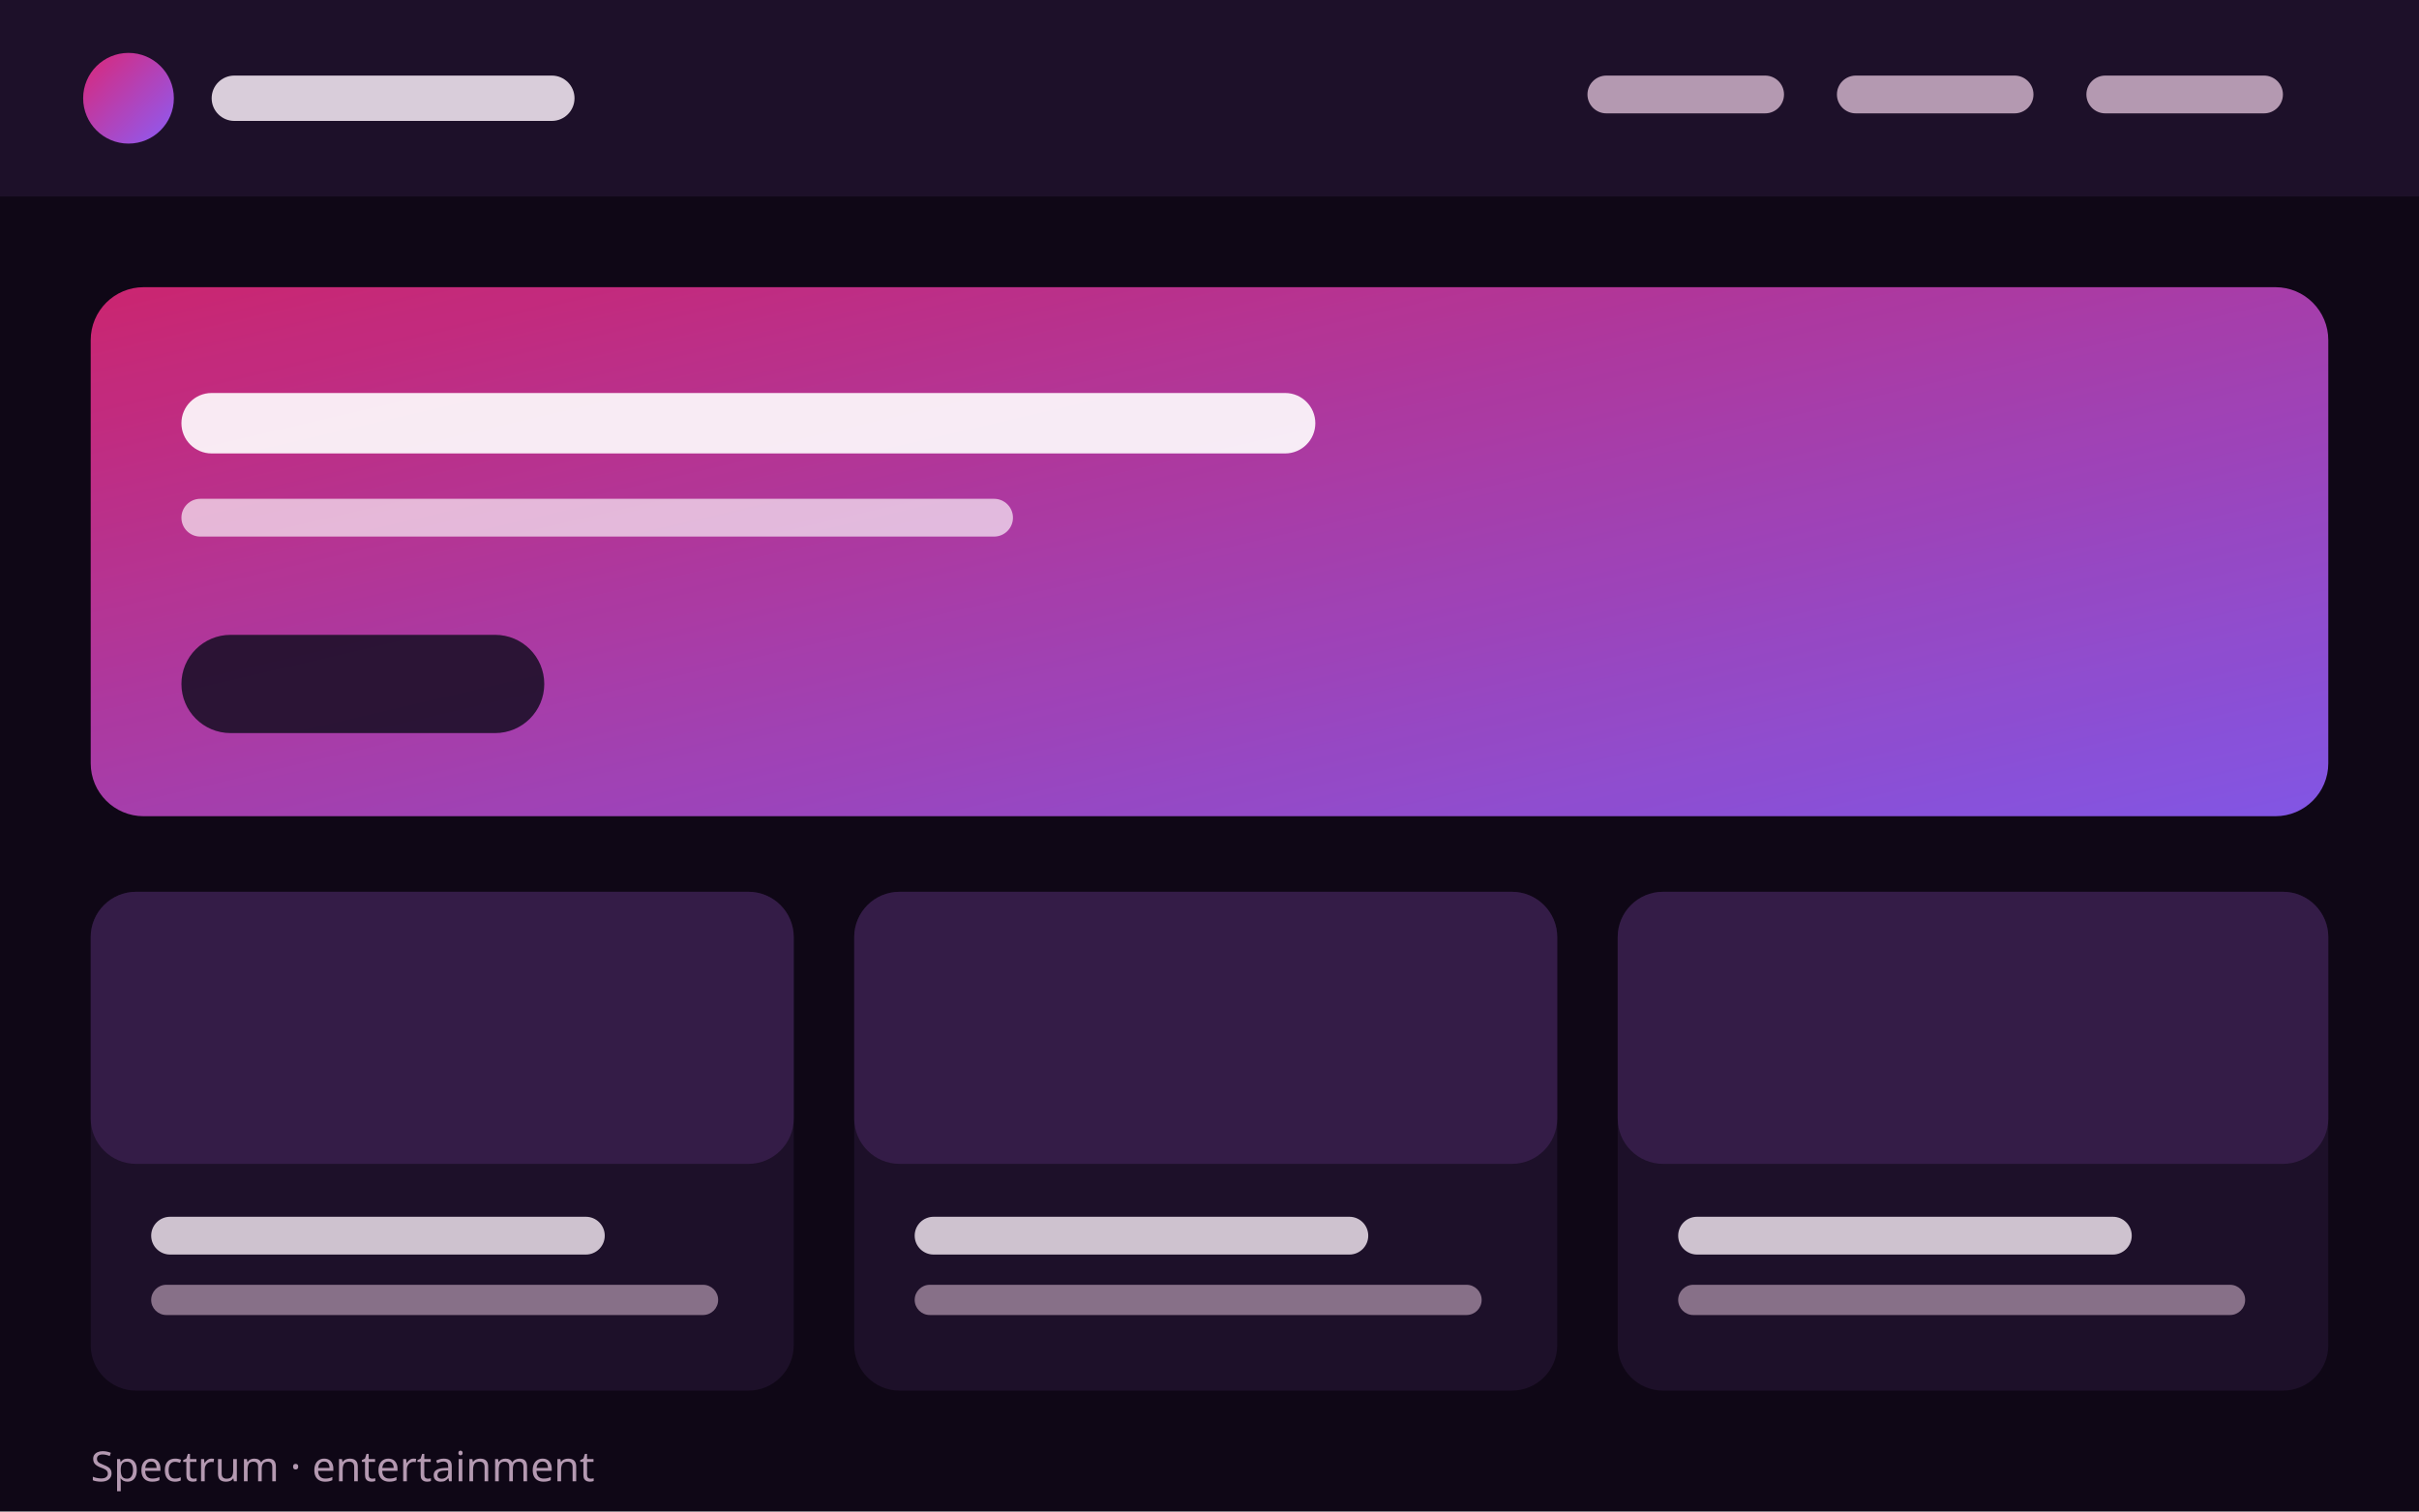
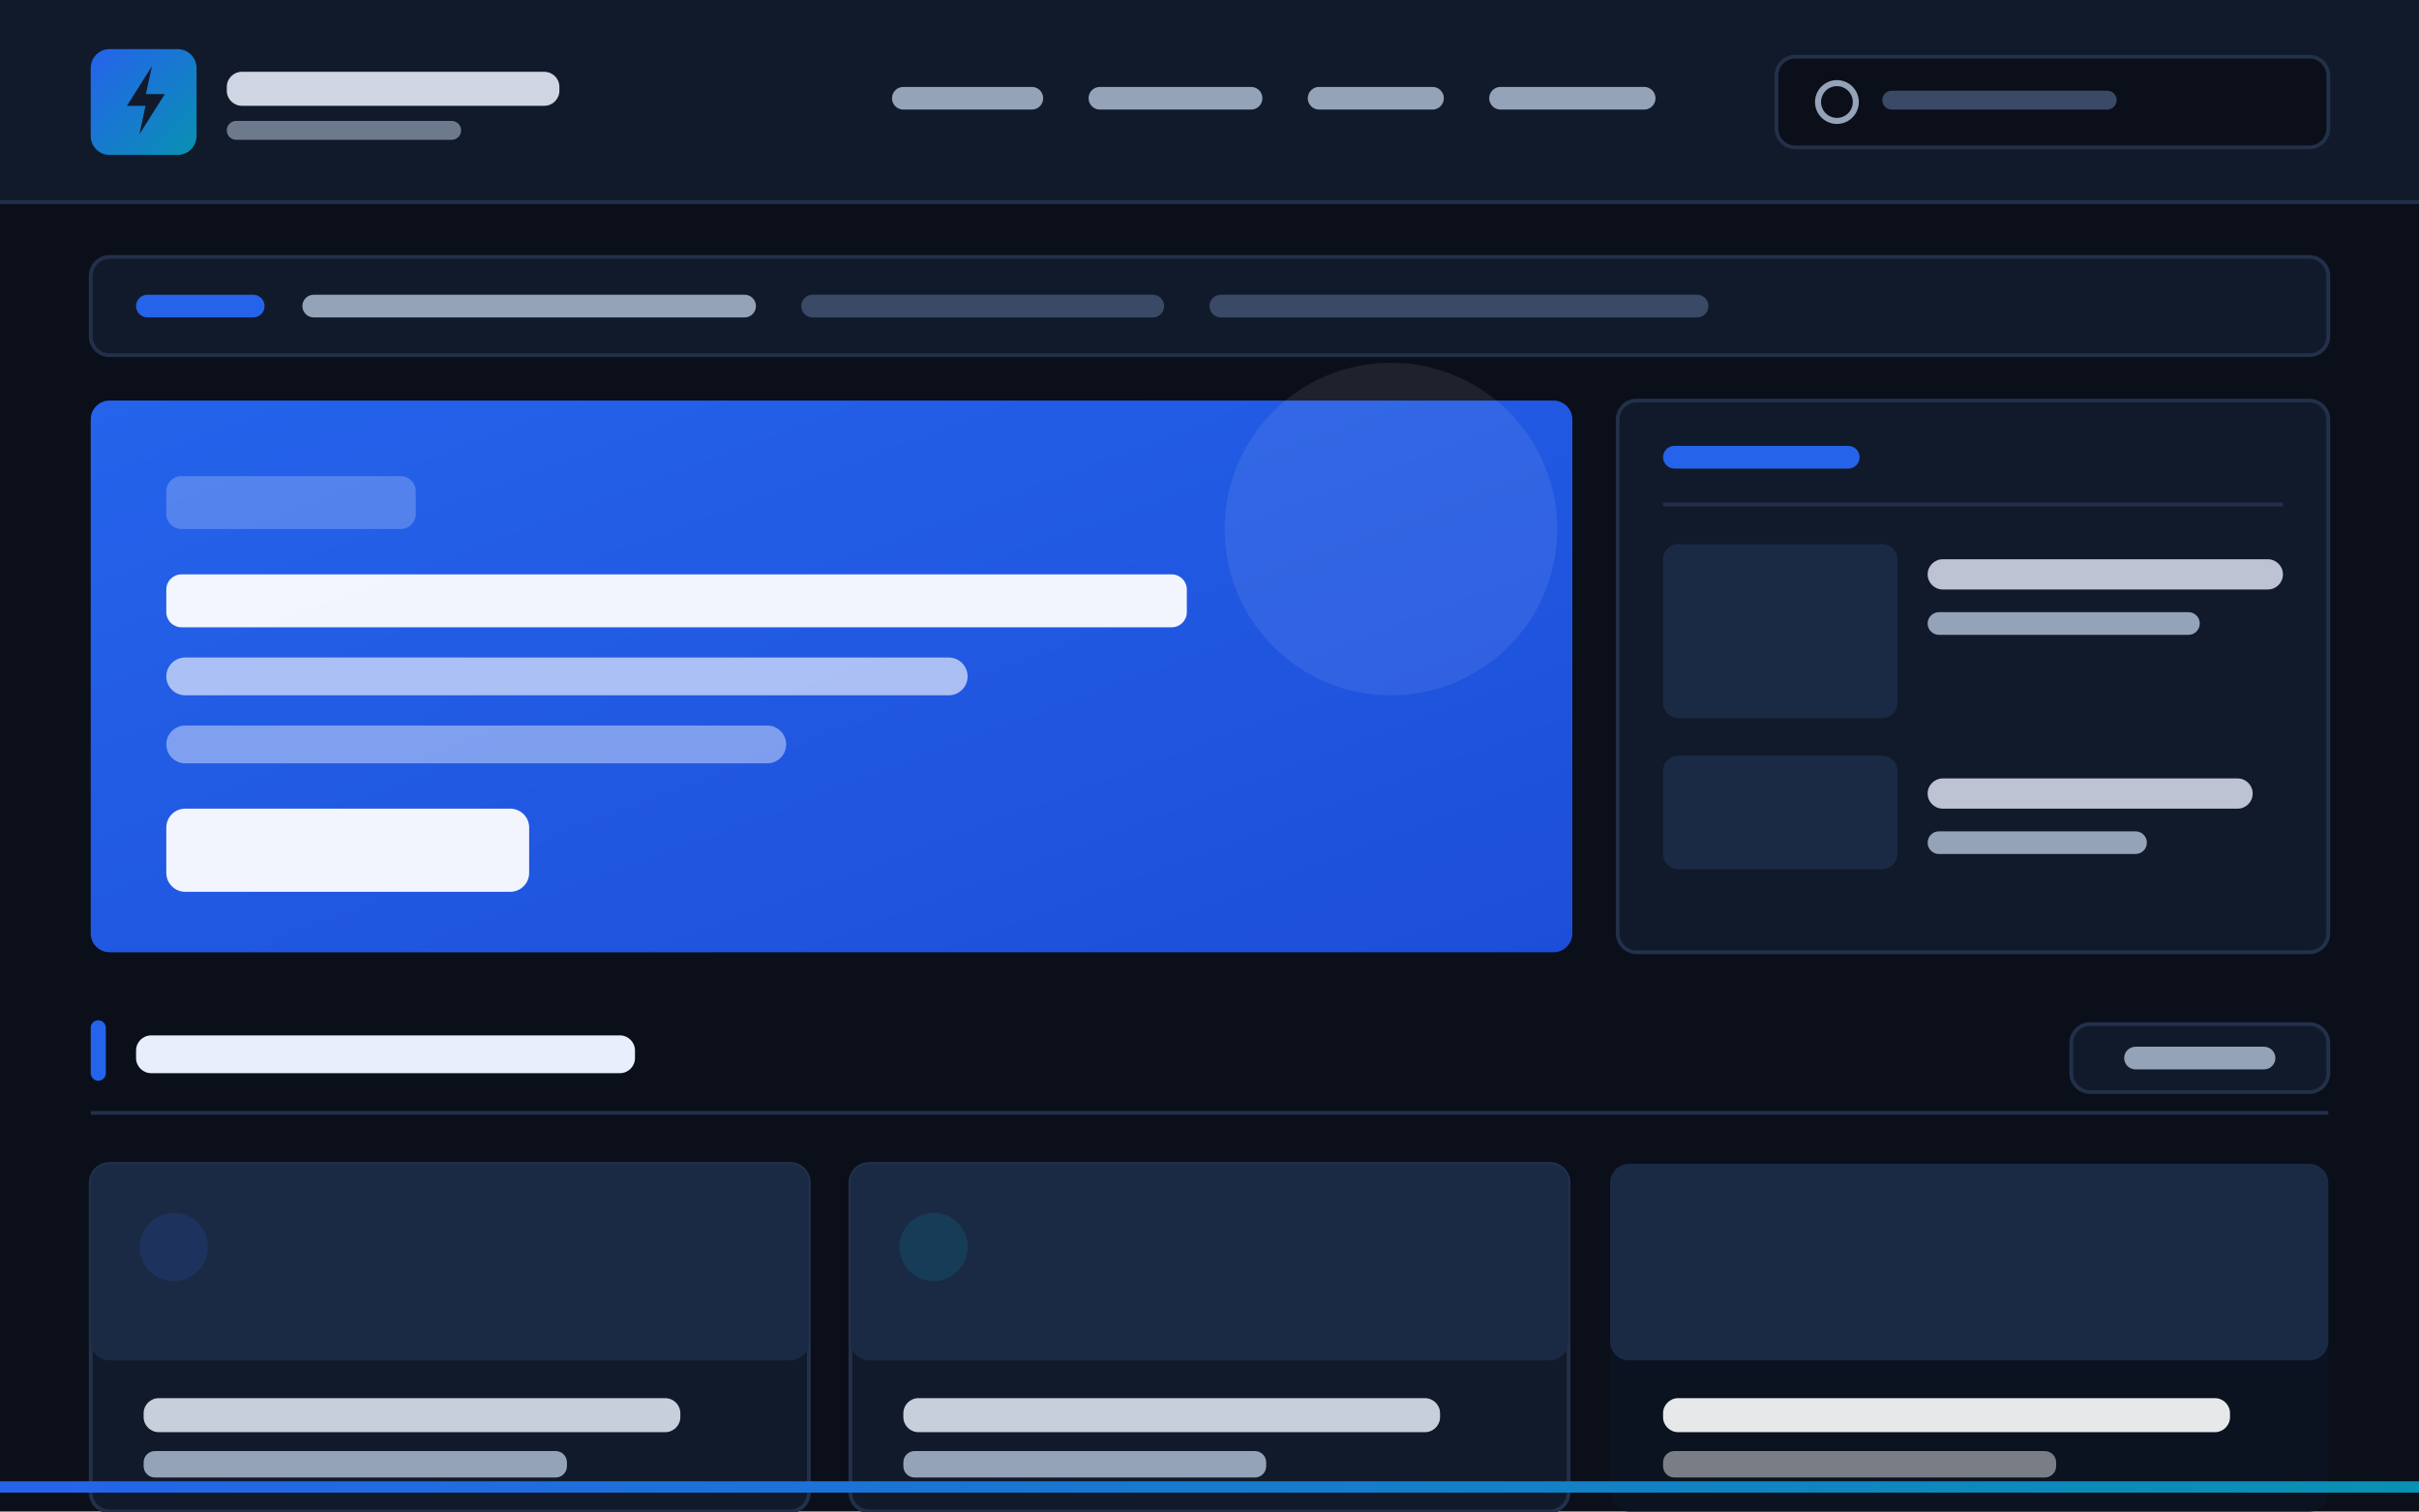
<svg xmlns="http://www.w3.org/2000/svg" viewBox="0 0 640 400" role="img" aria-label="Pratinjau tema Spectrum">
  <defs>
-     <linearGradient id="hero" x1="0" y1="0" x2="1" y2="1">
-       <stop offset="0" stop-color="#db2777" />
-       <stop offset="1" stop-color="#8b5cf6" />
+     <linearGradient id="d-brand" x1="0" y1="0" x2="1" y2="1">
+       <stop offset="0" stop-color="#2563eb" />
+       <stop offset="1" stop-color="#0891b2" />
+     </linearGradient>
+     <linearGradient id="d-hero" x1="0" y1="0" x2="1" y2="1">
+       <stop offset="0" stop-color="#2563eb" />
+       <stop offset="1" stop-color="#1d4ed8" />
+     </linearGradient>
+     <linearGradient id="d-hairline" x1="0" y1="0" x2="1" y2="0">
+       <stop offset="0" stop-color="#2563eb" />
+       <stop offset="1" stop-color="#0891b2" />
    </linearGradient>
  </defs>
-   <rect width="640" height="400" fill="#0f0716" />
-   <rect x="0" y="0" width="640" height="52" fill="#1d1029" />
-   <circle cx="34" cy="26" r="12" fill="url(#hero)" />
-   <rect x="56" y="20" width="96" height="12" rx="6" fill="#faeff9" opacity=".85" />
-   <rect x="420" y="20" width="52" height="10" rx="5" fill="#b499b1" />
-   <rect x="486" y="20" width="52" height="10" rx="5" fill="#b499b1" />
-   <rect x="552" y="20" width="52" height="10" rx="5" fill="#b499b1" />
-   <rect x="24" y="76" width="592" height="140" rx="14" fill="url(#hero)" opacity=".92" />
-   <rect x="48" y="104" width="300" height="16" rx="8" fill="#ffffff" opacity=".9" />
-   <rect x="48" y="132" width="220" height="10" rx="5" fill="#ffffff" opacity=".65" />
-   <rect x="48" y="168" width="96" height="26" rx="13" fill="#1d1029" opacity=".9" />
-   <rect x="24" y="236" width="186" height="132" rx="12" fill="#1d1029" />
-   <rect x="24" y="236" width="186" height="72" rx="12" fill="#341c47" />
-   <rect x="40" y="322" width="120" height="10" rx="5" fill="#faeff9" opacity=".8" />
-   <rect x="40" y="340" width="150" height="8" rx="4" fill="#b499b1" opacity=".7" />
-   <rect x="226" y="236" width="186" height="132" rx="12" fill="#1d1029" />
-   <rect x="226" y="236" width="186" height="72" rx="12" fill="#341c47" />
-   <rect x="242" y="322" width="120" height="10" rx="5" fill="#faeff9" opacity=".8" />
-   <rect x="242" y="340" width="150" height="8" rx="4" fill="#b499b1" opacity=".7" />
-   <rect x="428" y="236" width="188" height="132" rx="12" fill="#1d1029" />
-   <rect x="428" y="236" width="188" height="72" rx="12" fill="#341c47" />
-   <rect x="444" y="322" width="120" height="10" rx="5" fill="#faeff9" opacity=".8" />
-   <rect x="444" y="340" width="150" height="8" rx="4" fill="#b499b1" opacity=".7" />
-   <text x="24" y="392" font-family="system-ui, sans-serif" font-size="11" fill="#b499b1">Spectrum · entertainment</text>
+   <rect width="640" height="400" fill="#0a0f1a" />
+   <rect x="0" y="0" width="640" height="54" fill="#111a2b" />
+   <rect x="0" y="53" width="640" height="1" fill="#22304a" />
+   <rect x="24" y="13" width="28" height="28" rx="5" fill="url(#d-brand)" />
+   <path d="M40.2 17.5 33.6 28h4.9l-1.6 7.5 6.7-10.6h-5z" fill="#111a2b" />
+   <rect x="60" y="19" width="88" height="9" rx="4" fill="#e8eefb" opacity=".88" />
+   <rect x="60" y="32" width="62" height="5" rx="2.5" fill="#94a3b8" opacity=".7" />
+   <rect x="236" y="23" width="40" height="6" rx="3" fill="#94a3b8" />
+   <rect x="288" y="23" width="46" height="6" rx="3" fill="#94a3b8" />
+   <rect x="346" y="23" width="36" height="6" rx="3" fill="#94a3b8" />
+   <rect x="394" y="23" width="44" height="6" rx="3" fill="#94a3b8" />
+   <rect x="470" y="15" width="146" height="24" rx="5" fill="#0a0f1a" stroke="#22304a" />
+   <circle cx="486" cy="27" r="5" fill="none" stroke="#94a3b8" stroke-width="1.6" />
+   <rect x="498" y="24" width="62" height="5" rx="2.5" fill="#3a4a66" />
+   <rect x="24" y="68" width="592" height="26" rx="5" fill="#111a2b" stroke="#22304a" />
+   <rect x="36" y="78" width="34" height="6" rx="3" fill="#2563eb" />
+   <rect x="80" y="78" width="120" height="6" rx="3" fill="#94a3b8" />
+   <rect x="212" y="78" width="96" height="6" rx="3" fill="#3a4a66" />
+   <rect x="320" y="78" width="132" height="6" rx="3" fill="#3a4a66" />
+   <rect x="24" y="106" width="392" height="146" rx="5" fill="url(#d-hero)" />
+   <circle cx="368" cy="140" r="44" fill="#ffffff" opacity=".08" />
+   <rect x="44" y="126" width="66" height="14" rx="4" fill="#ffffff" opacity=".22" />
+   <rect x="44" y="152" width="270" height="14" rx="4" fill="#ffffff" opacity=".94" />
+   <rect x="44" y="174" width="212" height="10" rx="5" fill="#ffffff" opacity=".62" />
+   <rect x="44" y="192" width="164" height="10" rx="5" fill="#ffffff" opacity=".42" />
+   <rect x="44" y="214" width="96" height="22" rx="5" fill="#ffffff" opacity=".94" />
+   <rect x="428" y="106" width="188" height="146" rx="5" fill="#111a2b" stroke="#22304a" />
+   <rect x="440" y="118" width="52" height="6" rx="3" fill="#2563eb" />
+   <rect x="440" y="133" width="164" height="1" fill="#22304a" />
+   <rect x="440" y="144" width="62" height="46" rx="4" fill="#1b2a44" />
+   <rect x="510" y="148" width="94" height="8" rx="4" fill="#e8eefb" opacity=".8" />
+   <rect x="510" y="162" width="72" height="6" rx="3" fill="#94a3b8" />
+   <rect x="440" y="200" width="62" height="30" rx="4" fill="#1b2a44" />
+   <rect x="510" y="206" width="86" height="8" rx="4" fill="#e8eefb" opacity=".8" />
+   <rect x="510" y="220" width="58" height="6" rx="3" fill="#94a3b8" />
+   <rect x="24" y="270" width="4" height="16" rx="2" fill="#2563eb" />
+   <rect x="36" y="274" width="132" height="10" rx="4" fill="#e8eefb" />
+   <rect x="548" y="271" width="68" height="18" rx="5" fill="#111a2b" stroke="#22304a" />
+   <rect x="562" y="277" width="40" height="6" rx="3" fill="#94a3b8" />
+   <rect x="24" y="294" width="592" height="1" fill="#22304a" />
+   <g>
+     <rect x="24" y="308" width="190" height="92" rx="5" fill="#111a2b" stroke="#22304a" />
+     <rect x="24" y="308" width="190" height="52" rx="5" fill="#1b2a44" />
+     <circle cx="46" cy="330" r="9" fill="#2563eb" opacity=".16" />
+     <rect x="38" y="370" width="142" height="9" rx="4" fill="#e8eefb" opacity=".85" />
+     <rect x="38" y="384" width="112" height="7" rx="3" fill="#94a3b8" />
+   </g>
+   <g>
+     <rect x="225" y="308" width="190" height="92" rx="5" fill="#111a2b" stroke="#22304a" />
+     <rect x="225" y="308" width="190" height="52" rx="5" fill="#1b2a44" />
+     <circle cx="247" cy="330" r="9" fill="#0891b2" opacity=".18" />
+     <rect x="239" y="370" width="142" height="9" rx="4" fill="#e8eefb" opacity=".85" />
+     <rect x="239" y="384" width="96" height="7" rx="3" fill="#94a3b8" />
+   </g>
+   <g>
+     <rect x="426" y="308" width="190" height="92" rx="5" fill="#0b1220" />
+     <rect x="426" y="308" width="190" height="52" rx="5" fill="#1b2a44" />
+     <rect x="440" y="370" width="150" height="9" rx="4" fill="#ffffff" opacity=".9" />
+     <rect x="440" y="384" width="104" height="7" rx="3" fill="#ffffff" opacity=".45" />
+   </g>
+   <rect x="0" y="392" width="640" height="3" fill="url(#d-hairline)" />
</svg>
